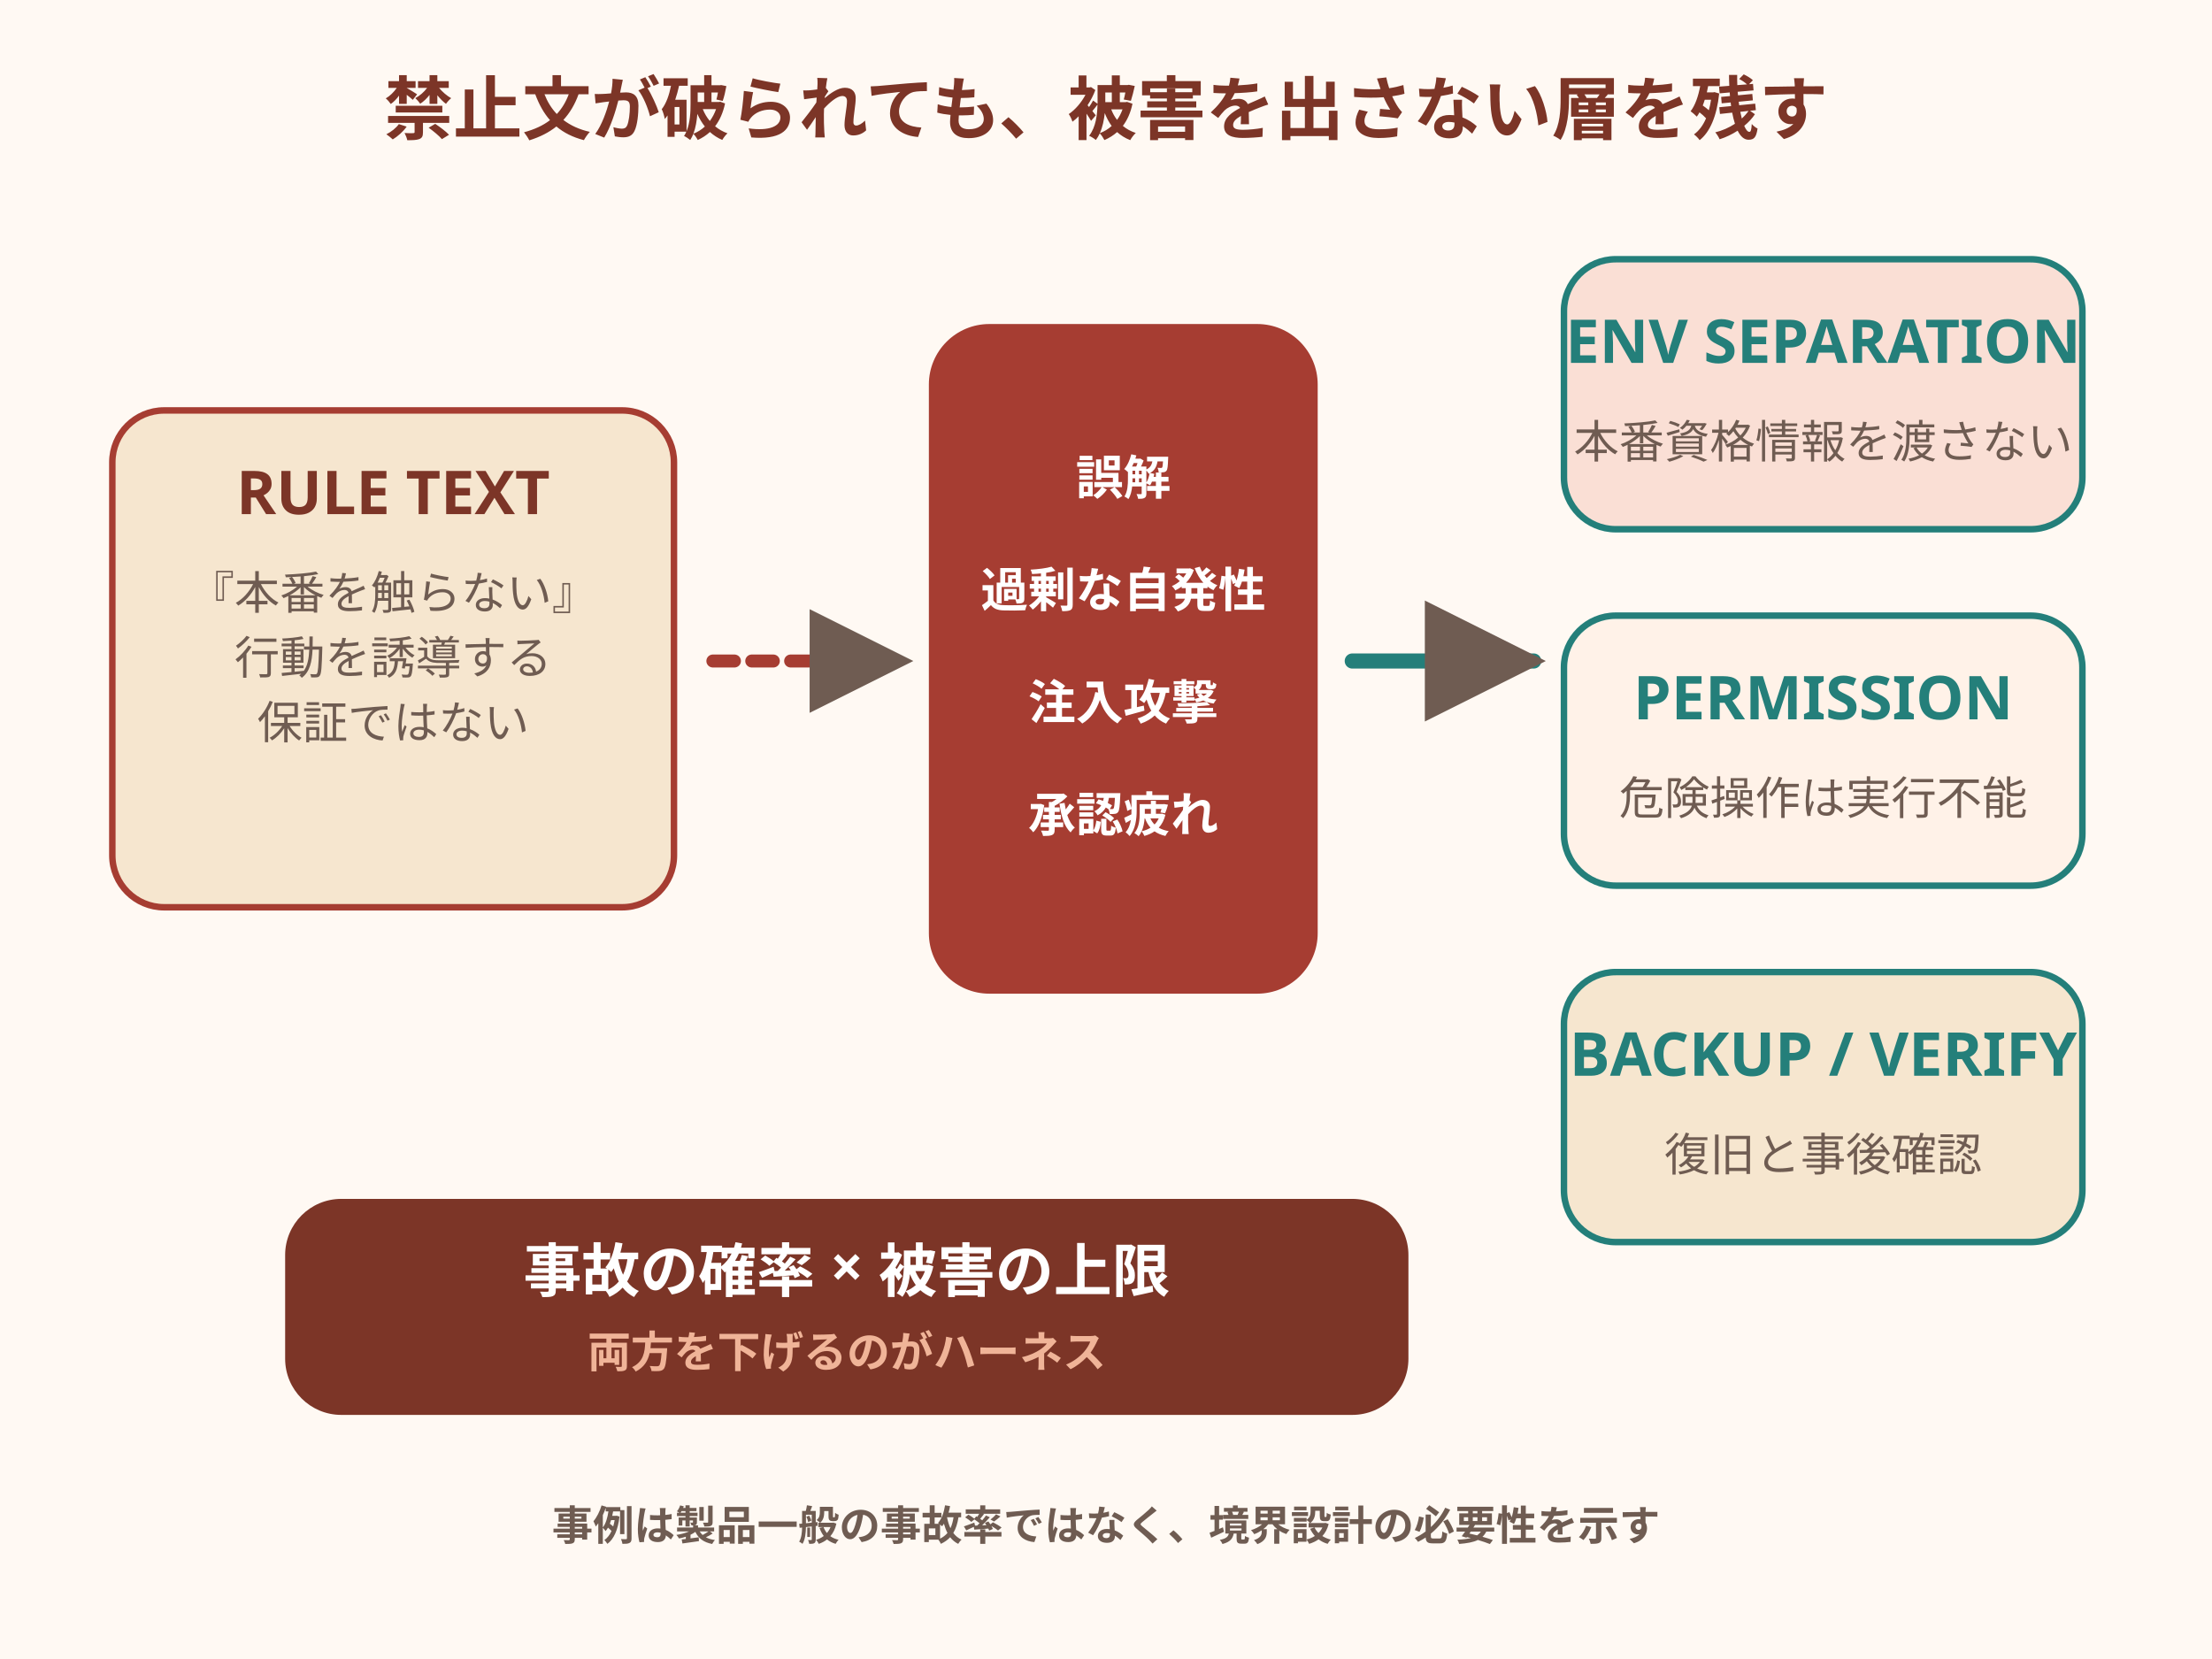
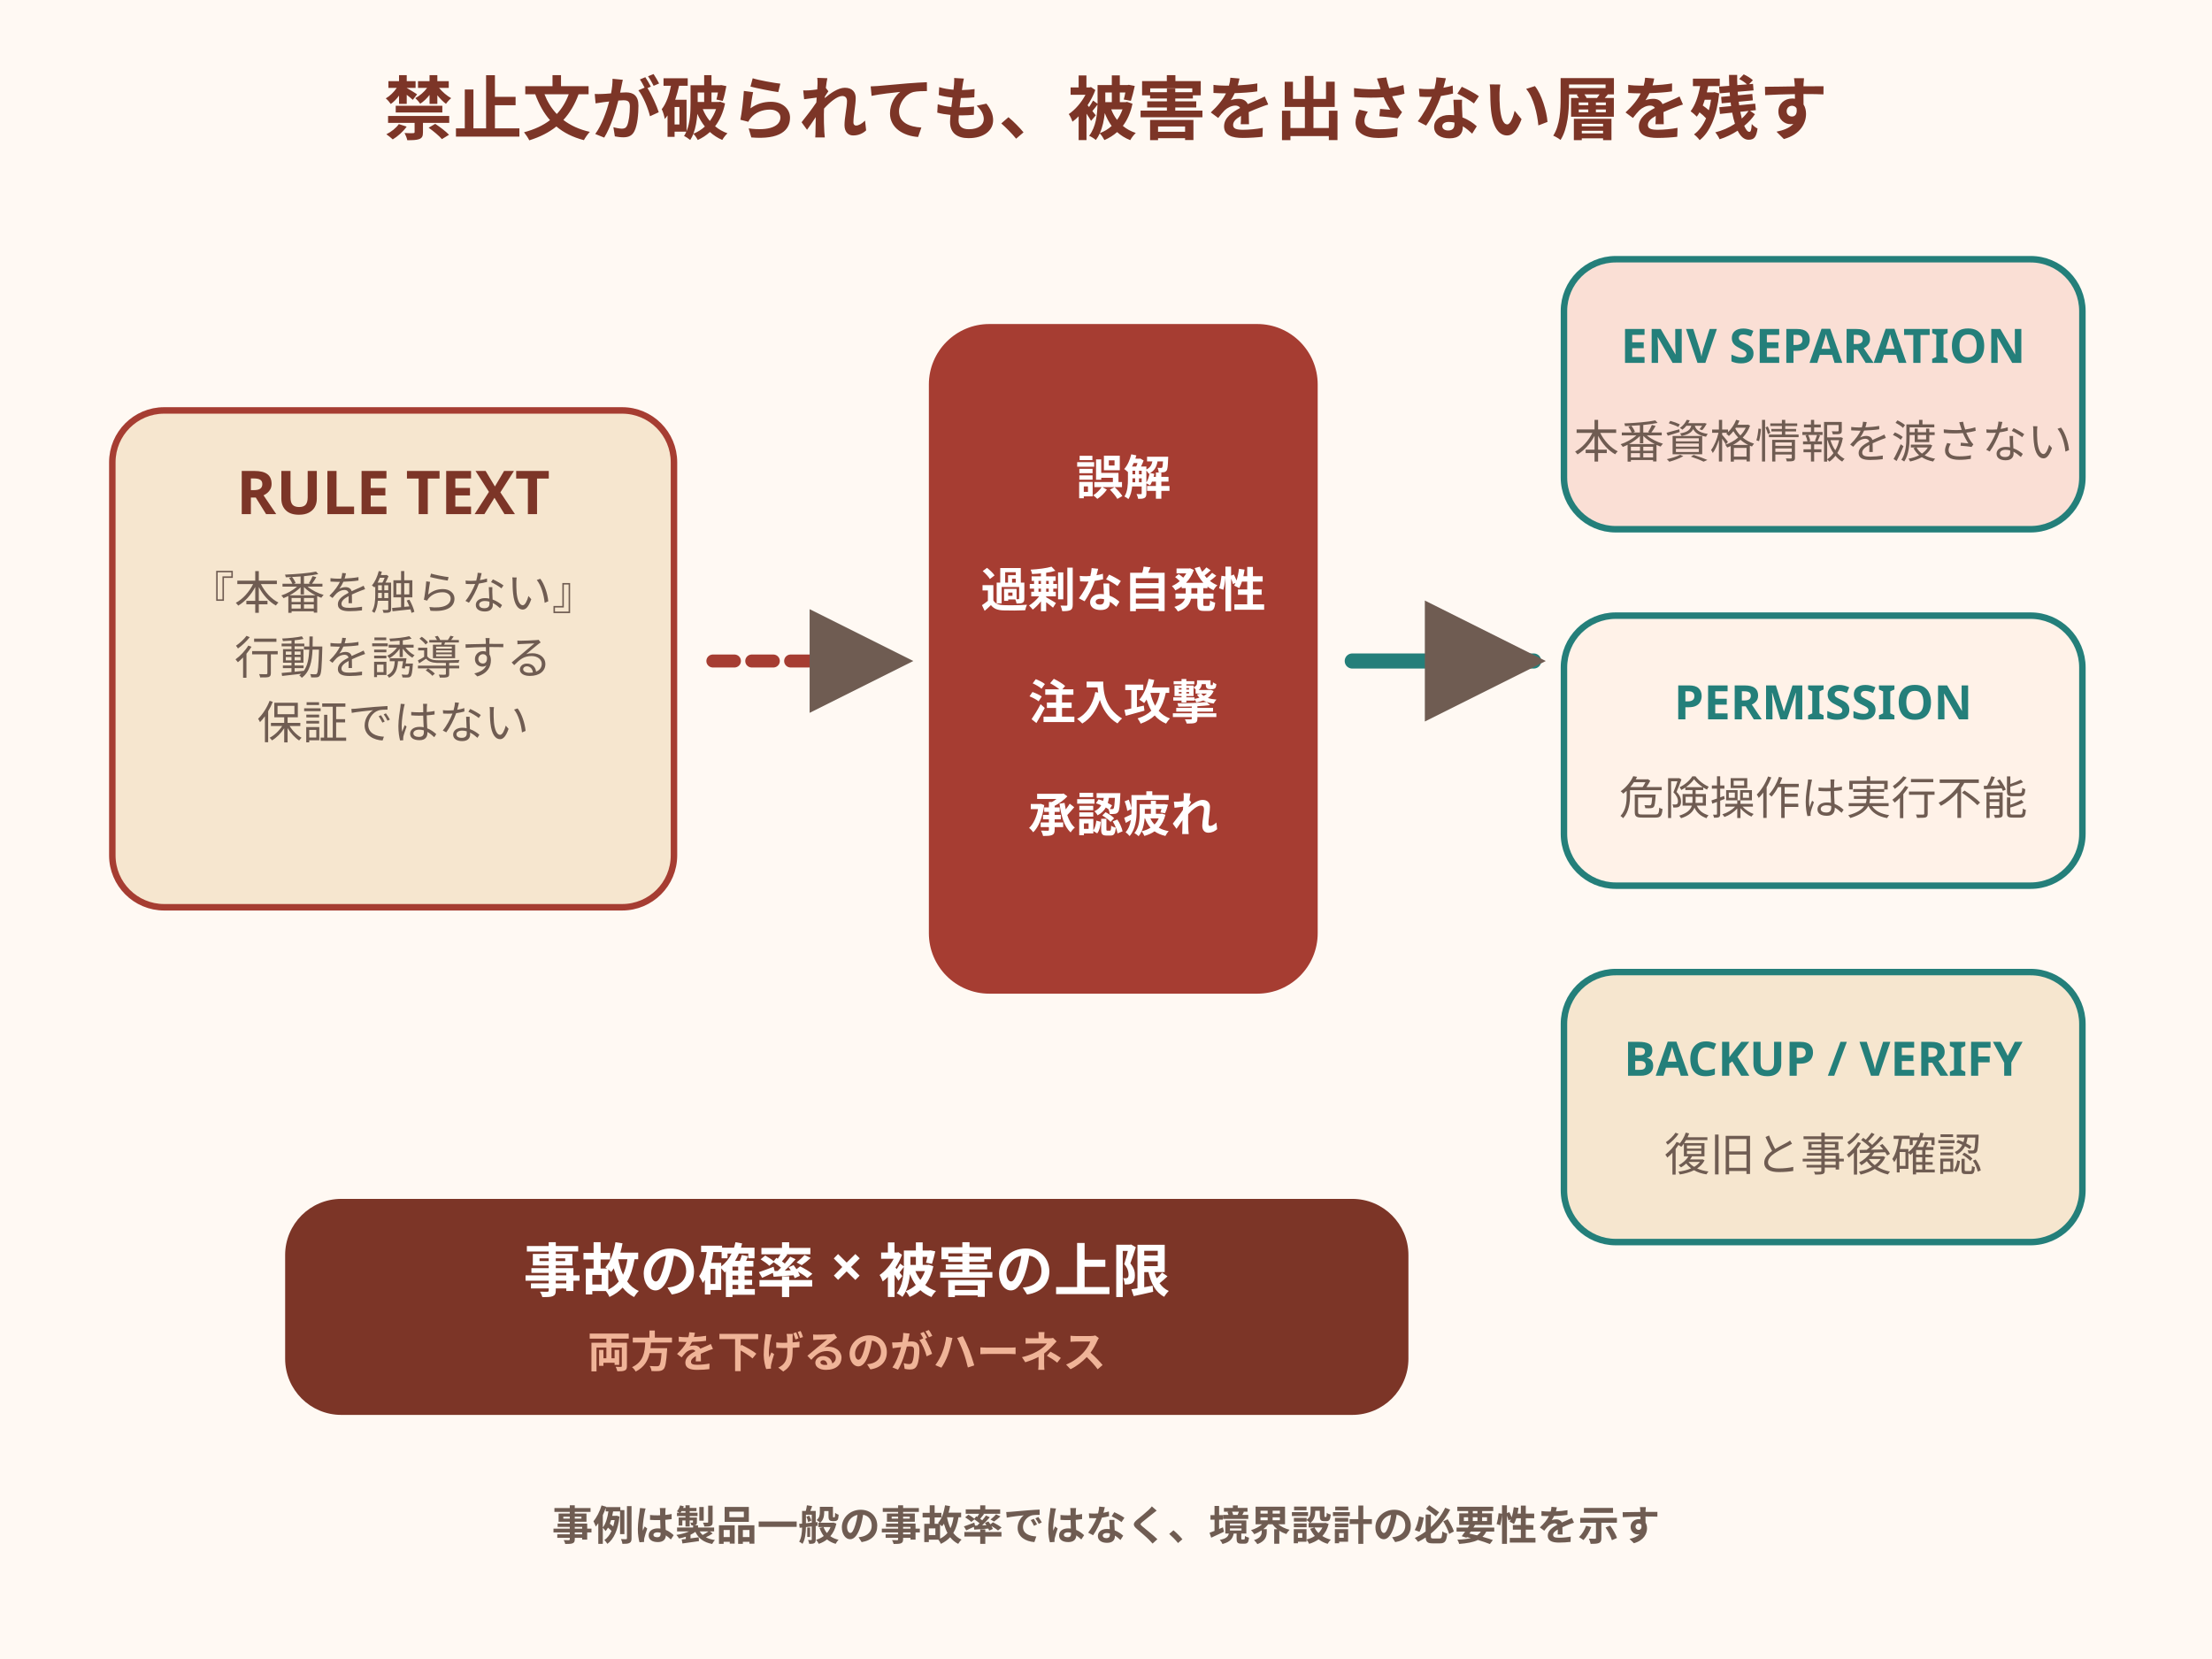
<svg xmlns="http://www.w3.org/2000/svg" width="1024" height="768" viewBox="0 0 1024 768">
  <defs>
    <marker id="arrow" viewBox="0 0 10 10" refX="9" refY="5" markerWidth="8" markerHeight="8" orient="auto-start-reverse">
      <path d="M 0 0 L 10 5 L 0 10 z" fill="#6F5C52" />
    </marker>
  </defs>
  <rect width="1024" height="768" fill="#FFF9F3" />
  <text x="512" y="62" text-anchor="middle" font-family="Hiragino Sans, Yu Gothic, sans-serif" font-size="32" font-weight="800" fill="#7C3527">禁止文が破られても、被害を出さない層を残す</text>
  <rect x="52" y="190" width="260" height="230" rx="24" fill="#F6E6CF" stroke="#A63D32" stroke-width="3" />
  <text x="182.0" y="238" text-anchor="middle" font-family="Hiragino Sans, Yu Gothic, sans-serif" font-size="28" font-weight="700" fill="#7C3527">RULE TEXT</text>
  <text x="182.0" y="282" text-anchor="middle" font-family="Hiragino Sans, Yu Gothic, sans-serif" font-size="21" font-weight="500" fill="#6F5C52">『本番を触らない』</text>
  <text x="182.0" y="312" text-anchor="middle" font-family="Hiragino Sans, Yu Gothic, sans-serif" font-size="21" font-weight="500" fill="#6F5C52">行動を誘導する</text>
  <text x="182.0" y="342" text-anchor="middle" font-family="Hiragino Sans, Yu Gothic, sans-serif" font-size="21" font-weight="500" fill="#6F5C52">保証ではない</text>
  <line x1="330" y1="306" x2="418" y2="306" stroke="#A63D32" stroke-width="6" stroke-linecap="round" marker-end="url(#arrow)" stroke-dasharray="10 8" />
  <rect x="430" y="150" width="180" height="310" rx="28" fill="#A63D32" stroke="#A63D32" stroke-width="0" />
  <text x="520" y="229" text-anchor="middle" font-family="Hiragino Sans, Yu Gothic, sans-serif" font-size="22" font-weight="700" fill="#FFFFFF">誤解</text>
  <text x="520" y="281" text-anchor="middle" font-family="Hiragino Sans, Yu Gothic, sans-serif" font-size="22" font-weight="700" fill="#FFFFFF">過剰な自発性</text>
  <text x="520" y="333" text-anchor="middle" font-family="Hiragino Sans, Yu Gothic, sans-serif" font-size="22" font-weight="700" fill="#FFFFFF">注入攻撃</text>
  <text x="520" y="385" text-anchor="middle" font-family="Hiragino Sans, Yu Gothic, sans-serif" font-size="22" font-weight="700" fill="#FFFFFF">承認疲れ</text>
  <line x1="626" y1="306" x2="710" y2="306" stroke="#247F7A" stroke-width="7" stroke-linecap="round" marker-end="url(#arrow)" />
  <rect x="724" y="120" width="240" height="125" rx="24" fill="#FADFD5" stroke="#247F7A" stroke-width="3" />
-   <text x="844.0" y="168" text-anchor="middle" font-family="Hiragino Sans, Yu Gothic, sans-serif" font-size="28" font-weight="700" fill="#247F7A">ENV SEPARATION</text>
+   <text x="844.0" y="168" text-anchor="middle" font-family="Hiragino Sans, Yu Gothic, sans-serif" font-size="22" font-weight="700" fill="#247F7A">ENV SEPARATION</text>
  <text x="844.0" y="212" text-anchor="middle" font-family="Hiragino Sans, Yu Gothic, sans-serif" font-size="21" font-weight="500" fill="#6F5C52">本番資格情報を渡さない</text>
  <rect x="724" y="285" width="240" height="125" rx="24" fill="#FFF2E8" stroke="#247F7A" stroke-width="3" />
-   <text x="844.0" y="333" text-anchor="middle" font-family="Hiragino Sans, Yu Gothic, sans-serif" font-size="28" font-weight="700" fill="#247F7A">PERMISSION</text>
+   <text x="844.0" y="333" text-anchor="middle" font-family="Hiragino Sans, Yu Gothic, sans-serif" font-size="22" font-weight="700" fill="#247F7A">PERMISSION</text>
  <text x="844.0" y="377" text-anchor="middle" font-family="Hiragino Sans, Yu Gothic, sans-serif" font-size="21" font-weight="500" fill="#6F5C52">危険操作は実行不能</text>
  <rect x="724" y="450" width="240" height="125" rx="24" fill="#F6E6CF" stroke="#247F7A" stroke-width="3" />
-   <text x="844.0" y="498" text-anchor="middle" font-family="Hiragino Sans, Yu Gothic, sans-serif" font-size="28" font-weight="700" fill="#247F7A">BACKUP / VERIFY</text>
+   <text x="844.0" y="498" text-anchor="middle" font-family="Hiragino Sans, Yu Gothic, sans-serif" font-size="22" font-weight="700" fill="#247F7A">BACKUP / VERIFY</text>
  <text x="844.0" y="542" text-anchor="middle" font-family="Hiragino Sans, Yu Gothic, sans-serif" font-size="21" font-weight="500" fill="#6F5C52">復旧と事後確認</text>
  <rect x="132" y="555" width="520" height="100" rx="26" fill="#7C3527" stroke="#7C3527" stroke-width="0" />
  <text x="392" y="598" text-anchor="middle" font-family="Hiragino Sans, Yu Gothic, sans-serif" font-size="27" font-weight="800" fill="#FFFFFF">事故の確率 × 被害の上限</text>
  <text x="392" y="633" text-anchor="middle" font-family="Hiragino Sans, Yu Gothic, sans-serif" font-size="20" font-weight="700" fill="#F0B498">両方を下げるのがハーネス</text>
  <text x="512" y="713" text-anchor="middle" font-family="Hiragino Sans, Yu Gothic, sans-serif" font-size="19" font-weight="600" fill="#6F5C52">事例は製品一般の事故率ではなく、境界設計の必要性を示す</text>
</svg>
